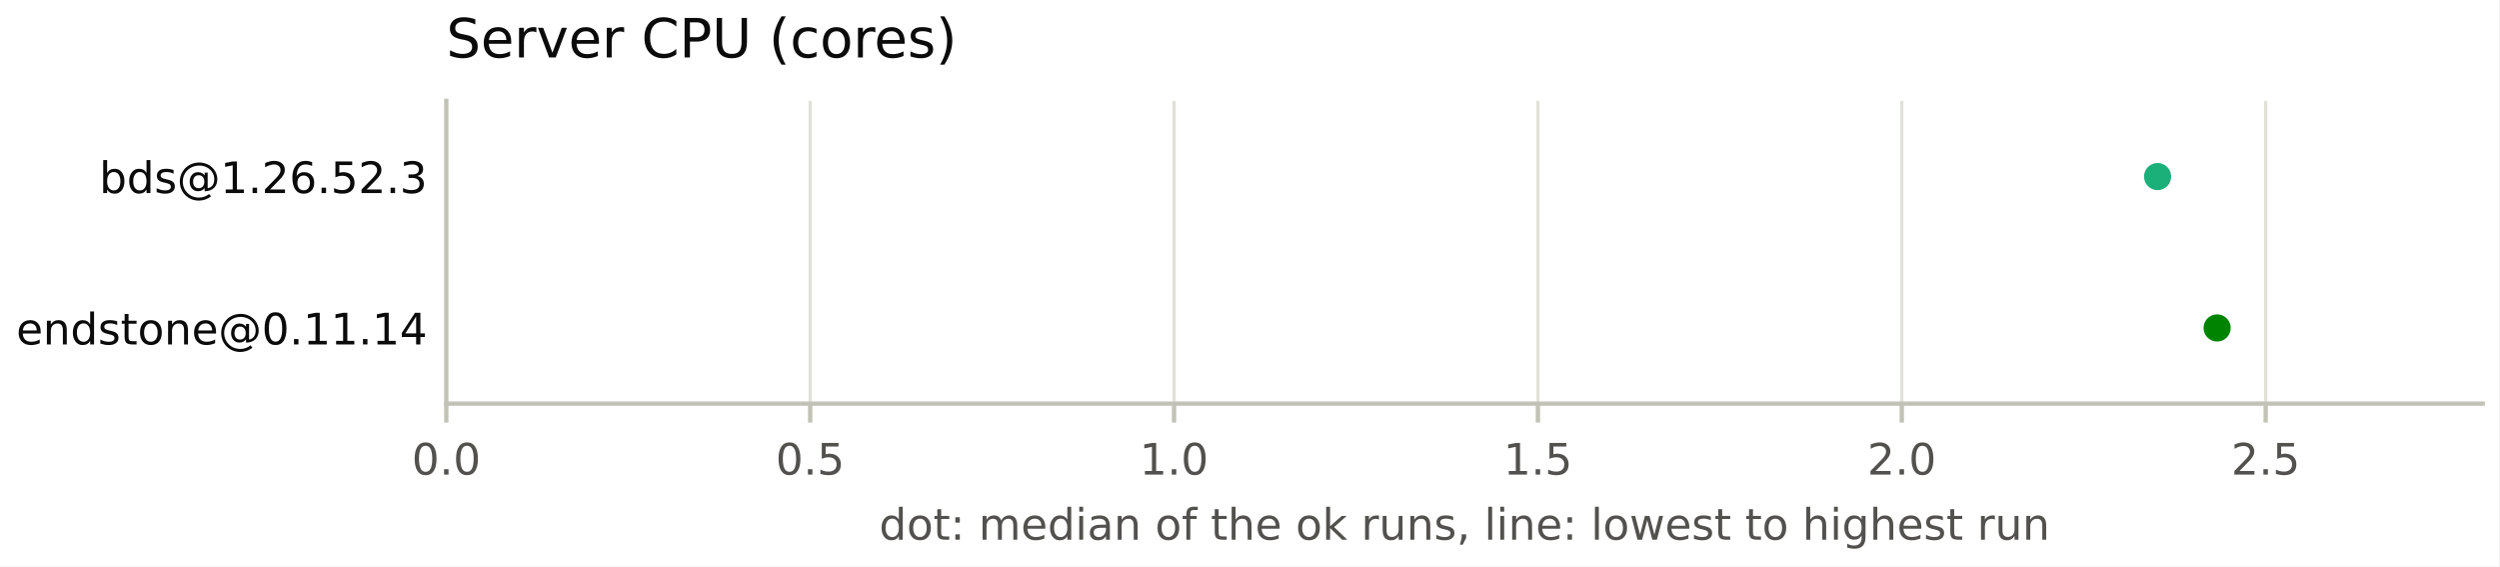
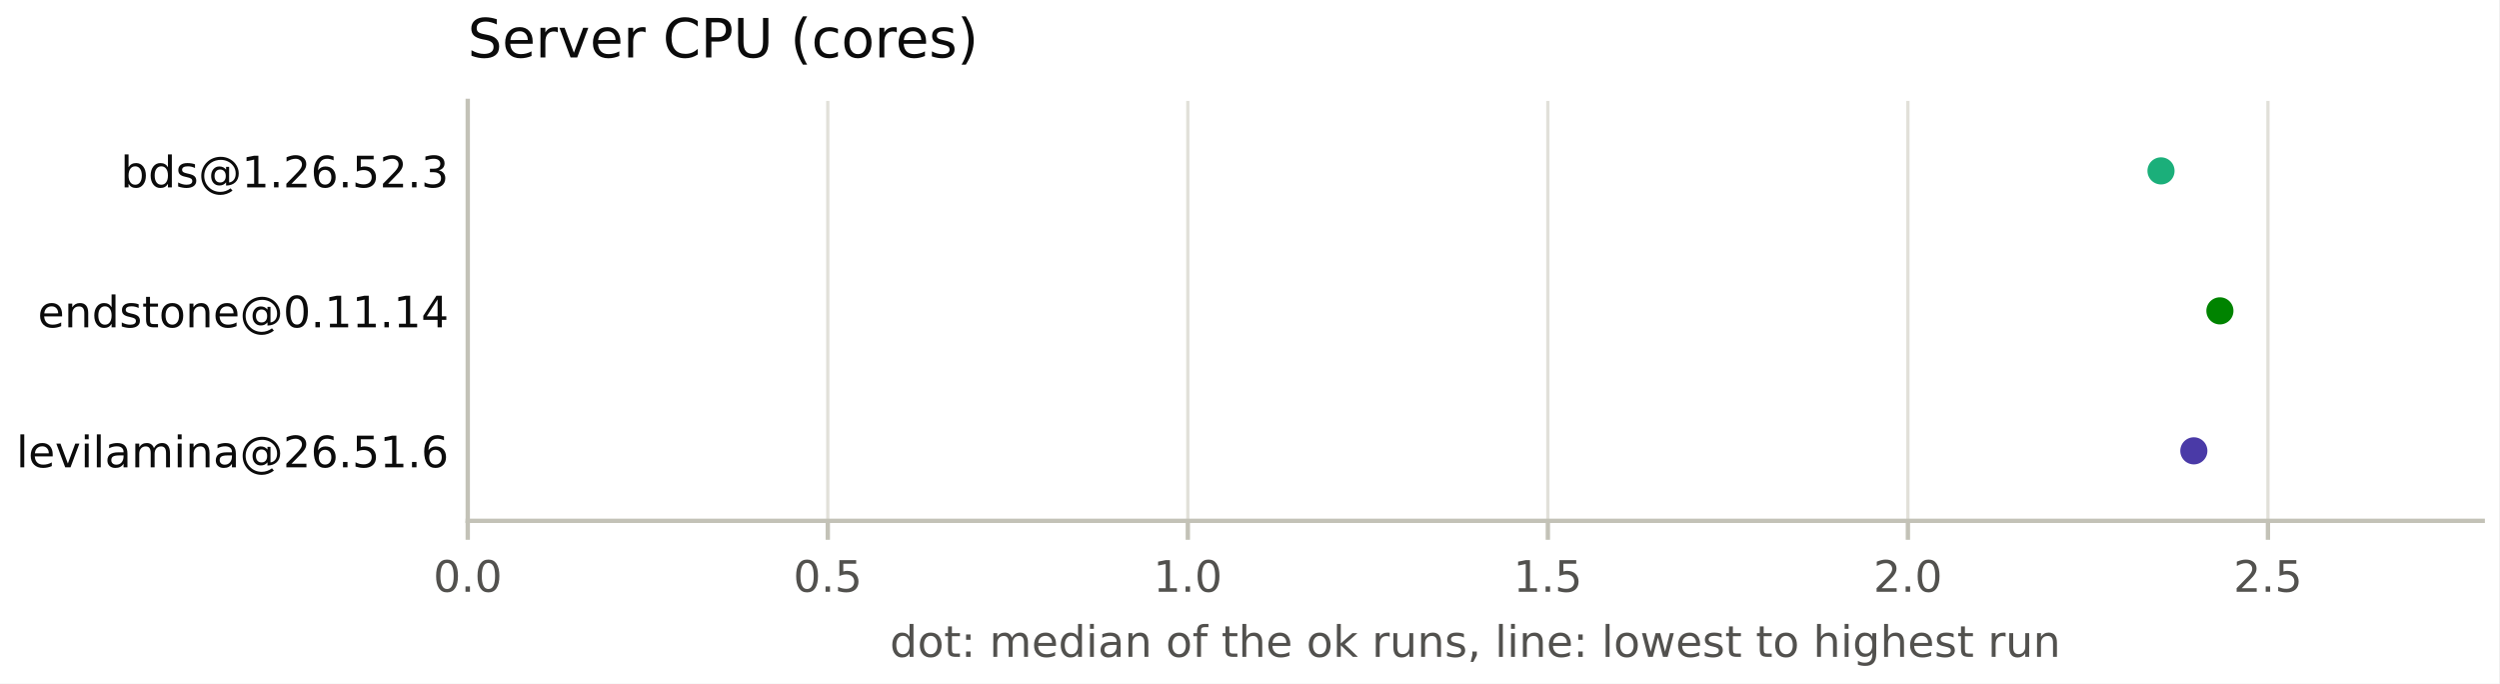
- <svg xmlns="http://www.w3.org/2000/svg" xmlns:xlink="http://www.w3.org/1999/xlink" width="460.8pt" height="104.4pt" viewBox="0 0 460.8 104.4" version="1.1">
+ <svg xmlns="http://www.w3.org/2000/svg" xmlns:xlink="http://www.w3.org/1999/xlink" width="460.8pt" height="126pt" viewBox="0 0 460.8 126" version="1.1">
  <defs>
    <style type="text/css">*{stroke-linejoin: round; stroke-linecap: butt}</style>
  </defs>
  <g id="figure_1">
    <g id="patch_1">
-       <path d="M 0 104.4  L 460.8 104.4  L 460.8 0  L 0 0  z " style="fill: #ffffff" />
+       <path d="M 0 126  L 460.8 126  L 460.8 0  L 0 0  z " style="fill: #ffffff" />
    </g>
    <g id="axes_1">
      <g id="patch_2">
-         <path d="M 82.298 74.399  L 457.8 74.399  L 457.8 18.598  L 82.298 18.598  z " style="fill: #ffffff" />
+         <path d="M 86.25 95.999  L 457.8 95.999  L 457.8 18.598  L 86.25 18.598  z " style="fill: #ffffff" />
      </g>
      <g id="matplotlib.axis_1">
        <g id="xtick_1">
          <g id="line2d_1">
-             <path d="M 82.298 74.399  L 82.298 18.598  " clip-path="url(#pb5b4574ecc)" style="fill: none; stroke: #e1e0d9; stroke-width: 0.6; stroke-linecap: square" />
+             <path d="M 86.25 95.999  L 86.25 18.598  " clip-path="url(#pf0646c6caa)" style="fill: none; stroke: #e1e0d9; stroke-width: 0.6; stroke-linecap: square" />
          </g>
          <g id="line2d_2">
            <defs>
-               <path id="m55f35d0e46" d="M 0 0  L 0 3.5  " style="stroke: #c3c2b7; stroke-width: 0.8" />
+               <path id="mbf30def344" d="M 0 0  L 0 3.5  " style="stroke: #c3c2b7; stroke-width: 0.8" />
            </defs>
            <g>
-               <use xlink:href="#m55f35d0e46" x="82.298" y="74.399" style="fill: #c3c2b7; stroke: #c3c2b7; stroke-width: 0.8" />
+               <use xlink:href="#mbf30def344" x="86.25" y="95.999" style="fill: #c3c2b7; stroke: #c3c2b7; stroke-width: 0.8" />
            </g>
          </g>
          <g id="text_1">
-             <g style="fill: #52514e" transform="translate(75.93649 87.47726) scale(0.08 -0.08)">
+             <g style="fill: #52514e" transform="translate(79.88899 109.0773) scale(0.08 -0.08)">
              <defs>
                <path id="DejaVuSans-13" d="M 2034 4250  Q 1547 4250 1301 3770  Q 1056 3291 1056 2328  Q 1056 1369 1301 889  Q 1547 409 2034 409  Q 2525 409 2770 889  Q 3016 1369 3016 2328  Q 3016 3291 2770 3770  Q 2525 4250 2034 4250  z M 2034 4750  Q 2819 4750 3233 4129  Q 3647 3509 3647 2328  Q 3647 1150 3233 529  Q 2819 -91 2034 -91  Q 1250 -91 836 529  Q 422 1150 422 2328  Q 422 3509 836 4129  Q 1250 4750 2034 4750  z " transform="scale(0.015625)" />
                <path id="DejaVuSans-11" d="M 684 794  L 1344 794  L 1344 0  L 684 0  L 684 794  z " transform="scale(0.015625)" />
              </defs>
              <use xlink:href="#DejaVuSans-13" />
              <use xlink:href="#DejaVuSans-11" transform="translate(63.625 0)" />
              <use xlink:href="#DejaVuSans-13" transform="translate(95.40625 0)" />
            </g>
          </g>
        </g>
        <g id="xtick_2">
          <g id="line2d_3">
-             <path d="M 149.393 74.399  L 149.393 18.598  " clip-path="url(#pb5b4574ecc)" style="fill: none; stroke: #e1e0d9; stroke-width: 0.6; stroke-linecap: square" />
+             <path d="M 152.639 95.999  L 152.639 18.598  " clip-path="url(#pf0646c6caa)" style="fill: none; stroke: #e1e0d9; stroke-width: 0.6; stroke-linecap: square" />
          </g>
          <g id="line2d_4">
            <g>
-               <use xlink:href="#m55f35d0e46" x="149.393" y="74.399" style="fill: #c3c2b7; stroke: #c3c2b7; stroke-width: 0.8" />
+               <use xlink:href="#mbf30def344" x="152.639" y="95.999" style="fill: #c3c2b7; stroke: #c3c2b7; stroke-width: 0.8" />
            </g>
          </g>
          <g id="text_2">
-             <g style="fill: #52514e" transform="translate(143.0313 87.47726) scale(0.08 -0.08)">
+             <g style="fill: #52514e" transform="translate(146.2775 109.0773) scale(0.08 -0.08)">
              <defs>
                <path id="DejaVuSans-18" d="M 691 4666  L 3169 4666  L 3169 4134  L 1269 4134  L 1269 2991  Q 1406 3038 1543 3061  Q 1681 3084 1819 3084  Q 2600 3084 3056 2656  Q 3513 2228 3513 1497  Q 3513 744 3044 326  Q 2575 -91 1722 -91  Q 1428 -91 1123 -41  Q 819 9 494 109  L 494 744  Q 775 591 1075 516  Q 1375 441 1709 441  Q 2250 441 2565 725  Q 2881 1009 2881 1497  Q 2881 1984 2565 2268  Q 2250 2553 1709 2553  Q 1456 2553 1204 2497  Q 953 2441 691 2322  L 691 4666  z " transform="scale(0.015625)" />
              </defs>
              <use xlink:href="#DejaVuSans-13" />
              <use xlink:href="#DejaVuSans-11" transform="translate(63.625 0)" />
              <use xlink:href="#DejaVuSans-18" transform="translate(95.40625 0)" />
            </g>
          </g>
        </g>
        <g id="xtick_3">
          <g id="line2d_5">
-             <path d="M 216.487 74.399  L 216.487 18.598  " clip-path="url(#pb5b4574ecc)" style="fill: none; stroke: #e1e0d9; stroke-width: 0.6; stroke-linecap: square" />
+             <path d="M 219.027 95.999  L 219.027 18.598  " clip-path="url(#pf0646c6caa)" style="fill: none; stroke: #e1e0d9; stroke-width: 0.6; stroke-linecap: square" />
          </g>
          <g id="line2d_6">
            <g>
-               <use xlink:href="#m55f35d0e46" x="216.487" y="74.399" style="fill: #c3c2b7; stroke: #c3c2b7; stroke-width: 0.8" />
+               <use xlink:href="#mbf30def344" x="219.027" y="95.999" style="fill: #c3c2b7; stroke: #c3c2b7; stroke-width: 0.8" />
            </g>
          </g>
          <g id="text_3">
-             <g style="fill: #52514e" transform="translate(210.1261 87.47726) scale(0.08 -0.08)">
+             <g style="fill: #52514e" transform="translate(212.6661 109.0773) scale(0.08 -0.08)">
              <defs>
                <path id="DejaVuSans-14" d="M 794 531  L 1825 531  L 1825 4091  L 703 3866  L 703 4441  L 1819 4666  L 2450 4666  L 2450 531  L 3481 531  L 3481 0  L 794 0  L 794 531  z " transform="scale(0.015625)" />
              </defs>
              <use xlink:href="#DejaVuSans-14" />
              <use xlink:href="#DejaVuSans-11" transform="translate(63.625 0)" />
              <use xlink:href="#DejaVuSans-13" transform="translate(95.40625 0)" />
            </g>
          </g>
        </g>
        <g id="xtick_4">
          <g id="line2d_7">
-             <path d="M 283.582 74.399  L 283.582 18.598  " clip-path="url(#pb5b4574ecc)" style="fill: none; stroke: #e1e0d9; stroke-width: 0.6; stroke-linecap: square" />
+             <path d="M 285.416 95.999  L 285.416 18.598  " clip-path="url(#pf0646c6caa)" style="fill: none; stroke: #e1e0d9; stroke-width: 0.6; stroke-linecap: square" />
          </g>
          <g id="line2d_8">
            <g>
-               <use xlink:href="#m55f35d0e46" x="283.582" y="74.399" style="fill: #c3c2b7; stroke: #c3c2b7; stroke-width: 0.8" />
+               <use xlink:href="#mbf30def344" x="285.416" y="95.999" style="fill: #c3c2b7; stroke: #c3c2b7; stroke-width: 0.8" />
            </g>
          </g>
          <g id="text_4">
-             <g style="fill: #52514e" transform="translate(277.2209 87.47726) scale(0.08 -0.08)">
+             <g style="fill: #52514e" transform="translate(279.0547 109.0773) scale(0.08 -0.08)">
              <use xlink:href="#DejaVuSans-14" />
              <use xlink:href="#DejaVuSans-11" transform="translate(63.625 0)" />
              <use xlink:href="#DejaVuSans-18" transform="translate(95.40625 0)" />
            </g>
          </g>
        </g>
        <g id="xtick_5">
          <g id="line2d_9">
-             <path d="M 350.677 74.399  L 350.677 18.598  " clip-path="url(#pb5b4574ecc)" style="fill: none; stroke: #e1e0d9; stroke-width: 0.6; stroke-linecap: square" />
+             <path d="M 351.804 95.999  L 351.804 18.598  " clip-path="url(#pf0646c6caa)" style="fill: none; stroke: #e1e0d9; stroke-width: 0.6; stroke-linecap: square" />
          </g>
          <g id="line2d_10">
            <g>
-               <use xlink:href="#m55f35d0e46" x="350.677" y="74.399" style="fill: #c3c2b7; stroke: #c3c2b7; stroke-width: 0.8" />
+               <use xlink:href="#mbf30def344" x="351.804" y="95.999" style="fill: #c3c2b7; stroke: #c3c2b7; stroke-width: 0.8" />
            </g>
          </g>
          <g id="text_5">
-             <g style="fill: #52514e" transform="translate(344.3156 87.47726) scale(0.08 -0.08)">
+             <g style="fill: #52514e" transform="translate(345.4432 109.0773) scale(0.08 -0.08)">
              <defs>
                <path id="DejaVuSans-15" d="M 1228 531  L 3431 531  L 3431 0  L 469 0  L 469 531  Q 828 903 1448 1529  Q 2069 2156 2228 2338  Q 2531 2678 2651 2914  Q 2772 3150 2772 3378  Q 2772 3750 2511 3984  Q 2250 4219 1831 4219  Q 1534 4219 1204 4116  Q 875 4013 500 3803  L 500 4441  Q 881 4594 1212 4672  Q 1544 4750 1819 4750  Q 2544 4750 2975 4387  Q 3406 4025 3406 3419  Q 3406 3131 3298 2873  Q 3191 2616 2906 2266  Q 2828 2175 2409 1742  Q 1991 1309 1228 531  z " transform="scale(0.015625)" />
              </defs>
              <use xlink:href="#DejaVuSans-15" />
              <use xlink:href="#DejaVuSans-11" transform="translate(63.625 0)" />
              <use xlink:href="#DejaVuSans-13" transform="translate(95.40625 0)" />
            </g>
          </g>
        </g>
        <g id="xtick_6">
          <g id="line2d_11">
-             <path d="M 417.772 74.399  L 417.772 18.598  " clip-path="url(#pb5b4574ecc)" style="fill: none; stroke: #e1e0d9; stroke-width: 0.6; stroke-linecap: square" />
+             <path d="M 418.193 95.999  L 418.193 18.598  " clip-path="url(#pf0646c6caa)" style="fill: none; stroke: #e1e0d9; stroke-width: 0.6; stroke-linecap: square" />
          </g>
          <g id="line2d_12">
            <g>
-               <use xlink:href="#m55f35d0e46" x="417.772" y="74.399" style="fill: #c3c2b7; stroke: #c3c2b7; stroke-width: 0.8" />
+               <use xlink:href="#mbf30def344" x="418.193" y="95.999" style="fill: #c3c2b7; stroke: #c3c2b7; stroke-width: 0.8" />
            </g>
          </g>
          <g id="text_6">
-             <g style="fill: #52514e" transform="translate(411.4104 87.47726) scale(0.08 -0.08)">
+             <g style="fill: #52514e" transform="translate(411.8318 109.0773) scale(0.08 -0.08)">
              <use xlink:href="#DejaVuSans-15" />
              <use xlink:href="#DejaVuSans-11" transform="translate(63.625 0)" />
              <use xlink:href="#DejaVuSans-18" transform="translate(95.40625 0)" />
            </g>
          </g>
        </g>
        <g id="text_7">
-           <g style="fill: #52514e" transform="translate(162.1131 99.47789) scale(0.08 -0.08)">
+           <g style="fill: #52514e" transform="translate(164.0894 121.0779) scale(0.08 -0.08)">
            <defs>
              <path id="DejaVuSans-47" d="M 2906 2969  L 2906 4863  L 3481 4863  L 3481 0  L 2906 0  L 2906 525  Q 2725 213 2448 61  Q 2172 -91 1784 -91  Q 1150 -91 751 415  Q 353 922 353 1747  Q 353 2572 751 3078  Q 1150 3584 1784 3584  Q 2172 3584 2448 3432  Q 2725 3281 2906 2969  z M 947 1747  Q 947 1113 1208 752  Q 1469 391 1925 391  Q 2381 391 2643 752  Q 2906 1113 2906 1747  Q 2906 2381 2643 2742  Q 2381 3103 1925 3103  Q 1469 3103 1208 2742  Q 947 2381 947 1747  z " transform="scale(0.015625)" />
              <path id="DejaVuSans-52" d="M 1959 3097  Q 1497 3097 1228 2736  Q 959 2375 959 1747  Q 959 1119 1226 758  Q 1494 397 1959 397  Q 2419 397 2687 759  Q 2956 1122 2956 1747  Q 2956 2369 2687 2733  Q 2419 3097 1959 3097  z M 1959 3584  Q 2709 3584 3137 3096  Q 3566 2609 3566 1747  Q 3566 888 3137 398  Q 2709 -91 1959 -91  Q 1206 -91 779 398  Q 353 888 353 1747  Q 353 2609 779 3096  Q 1206 3584 1959 3584  z " transform="scale(0.015625)" />
              <path id="DejaVuSans-57" d="M 1172 4494  L 1172 3500  L 2356 3500  L 2356 3053  L 1172 3053  L 1172 1153  Q 1172 725 1289 603  Q 1406 481 1766 481  L 2356 481  L 2356 0  L 1766 0  Q 1100 0 847 248  Q 594 497 594 1153  L 594 3053  L 172 3053  L 172 3500  L 594 3500  L 594 4494  L 1172 4494  z " transform="scale(0.015625)" />
              <path id="DejaVuSans-1d" d="M 750 794  L 1409 794  L 1409 0  L 750 0  L 750 794  z M 750 3309  L 1409 3309  L 1409 2516  L 750 2516  L 750 3309  z " transform="scale(0.015625)" />
              <path id="DejaVuSans-3" transform="scale(0.015625)" />
              <path id="DejaVuSans-50" d="M 3328 2828  Q 3544 3216 3844 3400  Q 4144 3584 4550 3584  Q 5097 3584 5394 3201  Q 5691 2819 5691 2113  L 5691 0  L 5113 0  L 5113 2094  Q 5113 2597 4934 2840  Q 4756 3084 4391 3084  Q 3944 3084 3684 2787  Q 3425 2491 3425 1978  L 3425 0  L 2847 0  L 2847 2094  Q 2847 2600 2669 2842  Q 2491 3084 2119 3084  Q 1678 3084 1418 2786  Q 1159 2488 1159 1978  L 1159 0  L 581 0  L 581 3500  L 1159 3500  L 1159 2956  Q 1356 3278 1631 3431  Q 1906 3584 2284 3584  Q 2666 3584 2933 3390  Q 3200 3197 3328 2828  z " transform="scale(0.015625)" />
              <path id="DejaVuSans-48" d="M 3597 1894  L 3597 1613  L 953 1613  Q 991 1019 1311 708  Q 1631 397 2203 397  Q 2534 397 2845 478  Q 3156 559 3463 722  L 3463 178  Q 3153 47 2828 -22  Q 2503 -91 2169 -91  Q 1331 -91 842 396  Q 353 884 353 1716  Q 353 2575 817 3079  Q 1281 3584 2069 3584  Q 2775 3584 3186 3129  Q 3597 2675 3597 1894  z M 3022 2063  Q 3016 2534 2758 2815  Q 2500 3097 2075 3097  Q 1594 3097 1305 2825  Q 1016 2553 972 2059  L 3022 2063  z " transform="scale(0.015625)" />
              <path id="DejaVuSans-4c" d="M 603 3500  L 1178 3500  L 1178 0  L 603 0  L 603 3500  z M 603 4863  L 1178 4863  L 1178 4134  L 603 4134  L 603 4863  z " transform="scale(0.015625)" />
              <path id="DejaVuSans-44" d="M 2194 1759  Q 1497 1759 1228 1600  Q 959 1441 959 1056  Q 959 750 1161 570  Q 1363 391 1709 391  Q 2188 391 2477 730  Q 2766 1069 2766 1631  L 2766 1759  L 2194 1759  z M 3341 1997  L 3341 0  L 2766 0  L 2766 531  Q 2569 213 2275 61  Q 1981 -91 1556 -91  Q 1019 -91 701 211  Q 384 513 384 1019  Q 384 1609 779 1909  Q 1175 2209 1959 2209  L 2766 2209  L 2766 2266  Q 2766 2663 2505 2880  Q 2244 3097 1772 3097  Q 1472 3097 1187 3025  Q 903 2953 641 2809  L 641 3341  Q 956 3463 1253 3523  Q 1550 3584 1831 3584  Q 2591 3584 2966 3190  Q 3341 2797 3341 1997  z " transform="scale(0.015625)" />
              <path id="DejaVuSans-51" d="M 3513 2113  L 3513 0  L 2938 0  L 2938 2094  Q 2938 2591 2744 2837  Q 2550 3084 2163 3084  Q 1697 3084 1428 2787  Q 1159 2491 1159 1978  L 1159 0  L 581 0  L 581 3500  L 1159 3500  L 1159 2956  Q 1366 3272 1645 3428  Q 1925 3584 2291 3584  Q 2894 3584 3203 3211  Q 3513 2838 3513 2113  z " transform="scale(0.015625)" />
              <path id="DejaVuSans-49" d="M 2375 4863  L 2375 4384  L 1825 4384  Q 1516 4384 1395 4259  Q 1275 4134 1275 3809  L 1275 3500  L 2222 3500  L 2222 3053  L 1275 3053  L 1275 0  L 697 0  L 697 3053  L 147 3053  L 147 3500  L 697 3500  L 697 3744  Q 697 4328 969 4595  Q 1241 4863 1831 4863  L 2375 4863  z " transform="scale(0.015625)" />
              <path id="DejaVuSans-4b" d="M 3513 2113  L 3513 0  L 2938 0  L 2938 2094  Q 2938 2591 2744 2837  Q 2550 3084 2163 3084  Q 1697 3084 1428 2787  Q 1159 2491 1159 1978  L 1159 0  L 581 0  L 581 4863  L 1159 4863  L 1159 2956  Q 1366 3272 1645 3428  Q 1925 3584 2291 3584  Q 2894 3584 3203 3211  Q 3513 2838 3513 2113  z " transform="scale(0.015625)" />
              <path id="DejaVuSans-4e" d="M 581 4863  L 1159 4863  L 1159 1991  L 2875 3500  L 3609 3500  L 1753 1863  L 3688 0  L 2938 0  L 1159 1709  L 1159 0  L 581 0  L 581 4863  z " transform="scale(0.015625)" />
              <path id="DejaVuSans-55" d="M 2631 2963  Q 2534 3019 2420 3045  Q 2306 3072 2169 3072  Q 1681 3072 1420 2755  Q 1159 2438 1159 1844  L 1159 0  L 581 0  L 581 3500  L 1159 3500  L 1159 2956  Q 1341 3275 1631 3429  Q 1922 3584 2338 3584  Q 2397 3584 2469 3576  Q 2541 3569 2628 3553  L 2631 2963  z " transform="scale(0.015625)" />
              <path id="DejaVuSans-58" d="M 544 1381  L 544 3500  L 1119 3500  L 1119 1403  Q 1119 906 1312 657  Q 1506 409 1894 409  Q 2359 409 2629 706  Q 2900 1003 2900 1516  L 2900 3500  L 3475 3500  L 3475 0  L 2900 0  L 2900 538  Q 2691 219 2414 64  Q 2138 -91 1772 -91  Q 1169 -91 856 284  Q 544 659 544 1381  z M 1991 3584  L 1991 3584  z " transform="scale(0.015625)" />
              <path id="DejaVuSans-56" d="M 2834 3397  L 2834 2853  Q 2591 2978 2328 3040  Q 2066 3103 1784 3103  Q 1356 3103 1142 2972  Q 928 2841 928 2578  Q 928 2378 1081 2264  Q 1234 2150 1697 2047  L 1894 2003  Q 2506 1872 2764 1633  Q 3022 1394 3022 966  Q 3022 478 2636 193  Q 2250 -91 1575 -91  Q 1294 -91 989 -36  Q 684 19 347 128  L 347 722  Q 666 556 975 473  Q 1284 391 1588 391  Q 1994 391 2212 530  Q 2431 669 2431 922  Q 2431 1156 2273 1281  Q 2116 1406 1581 1522  L 1381 1569  Q 847 1681 609 1914  Q 372 2147 372 2553  Q 372 3047 722 3315  Q 1072 3584 1716 3584  Q 2034 3584 2315 3537  Q 2597 3491 2834 3397  z " transform="scale(0.015625)" />
              <path id="DejaVuSans-f" d="M 750 794  L 1409 794  L 1409 256  L 897 -744  L 494 -744  L 750 256  L 750 794  z " transform="scale(0.015625)" />
              <path id="DejaVuSans-4f" d="M 603 4863  L 1178 4863  L 1178 0  L 603 0  L 603 4863  z " transform="scale(0.015625)" />
              <path id="DejaVuSans-5a" d="M 269 3500  L 844 3500  L 1563 769  L 2278 3500  L 2956 3500  L 3675 769  L 4391 3500  L 4966 3500  L 4050 0  L 3372 0  L 2619 2869  L 1863 0  L 1184 0  L 269 3500  z " transform="scale(0.015625)" />
              <path id="DejaVuSans-4a" d="M 2906 1791  Q 2906 2416 2648 2759  Q 2391 3103 1925 3103  Q 1463 3103 1205 2759  Q 947 2416 947 1791  Q 947 1169 1205 825  Q 1463 481 1925 481  Q 2391 481 2648 825  Q 2906 1169 2906 1791  z M 3481 434  Q 3481 -459 3084 -895  Q 2688 -1331 1869 -1331  Q 1566 -1331 1297 -1286  Q 1028 -1241 775 -1147  L 775 -588  Q 1028 -725 1275 -790  Q 1522 -856 1778 -856  Q 2344 -856 2625 -561  Q 2906 -266 2906 331  L 2906 616  Q 2728 306 2450 153  Q 2172 0 1784 0  Q 1141 0 747 490  Q 353 981 353 1791  Q 353 2603 747 3093  Q 1141 3584 1784 3584  Q 2172 3584 2450 3431  Q 2728 3278 2906 2969  L 2906 3500  L 3481 3500  L 3481 434  z " transform="scale(0.015625)" />
            </defs>
            <use xlink:href="#DejaVuSans-47" />
            <use xlink:href="#DejaVuSans-52" transform="translate(63.48438 0)" />
            <use xlink:href="#DejaVuSans-57" transform="translate(124.6719 0)" />
            <use xlink:href="#DejaVuSans-1d" transform="translate(163.875 0)" />
            <use xlink:href="#DejaVuSans-3" transform="translate(197.5625 0)" />
            <use xlink:href="#DejaVuSans-50" transform="translate(229.3438 0)" />
            <use xlink:href="#DejaVuSans-48" transform="translate(326.75 0)" />
            <use xlink:href="#DejaVuSans-47" transform="translate(388.2812 0)" />
            <use xlink:href="#DejaVuSans-4c" transform="translate(451.7656 0)" />
            <use xlink:href="#DejaVuSans-44" transform="translate(479.5469 0)" />
            <use xlink:href="#DejaVuSans-51" transform="translate(540.8281 0)" />
            <use xlink:href="#DejaVuSans-3" transform="translate(604.2031 0)" />
            <use xlink:href="#DejaVuSans-52" transform="translate(635.9844 0)" />
            <use xlink:href="#DejaVuSans-49" transform="translate(697.1719 0)" />
            <use xlink:href="#DejaVuSans-3" transform="translate(732.375 0)" />
            <use xlink:href="#DejaVuSans-57" transform="translate(764.1562 0)" />
            <use xlink:href="#DejaVuSans-4b" transform="translate(803.3594 0)" />
            <use xlink:href="#DejaVuSans-48" transform="translate(866.7344 0)" />
            <use xlink:href="#DejaVuSans-3" transform="translate(928.2656 0)" />
            <use xlink:href="#DejaVuSans-52" transform="translate(960.0469 0)" />
            <use xlink:href="#DejaVuSans-4e" transform="translate(1021.234 0)" />
            <use xlink:href="#DejaVuSans-3" transform="translate(1079.141 0)" />
            <use xlink:href="#DejaVuSans-55" transform="translate(1110.922 0)" />
            <use xlink:href="#DejaVuSans-58" transform="translate(1152.031 0)" />
            <use xlink:href="#DejaVuSans-51" transform="translate(1215.406 0)" />
            <use xlink:href="#DejaVuSans-56" transform="translate(1278.781 0)" />
            <use xlink:href="#DejaVuSans-f" transform="translate(1330.875 0)" />
            <use xlink:href="#DejaVuSans-3" transform="translate(1362.656 0)" />
            <use xlink:href="#DejaVuSans-4f" transform="translate(1394.438 0)" />
            <use xlink:href="#DejaVuSans-4c" transform="translate(1422.219 0)" />
            <use xlink:href="#DejaVuSans-51" transform="translate(1450 0)" />
            <use xlink:href="#DejaVuSans-48" transform="translate(1513.375 0)" />
            <use xlink:href="#DejaVuSans-1d" transform="translate(1574.906 0)" />
            <use xlink:href="#DejaVuSans-3" transform="translate(1608.594 0)" />
            <use xlink:href="#DejaVuSans-4f" transform="translate(1640.375 0)" />
            <use xlink:href="#DejaVuSans-52" transform="translate(1668.156 0)" />
            <use xlink:href="#DejaVuSans-5a" transform="translate(1729.344 0)" />
            <use xlink:href="#DejaVuSans-48" transform="translate(1811.125 0)" />
            <use xlink:href="#DejaVuSans-56" transform="translate(1872.656 0)" />
            <use xlink:href="#DejaVuSans-57" transform="translate(1924.75 0)" />
            <use xlink:href="#DejaVuSans-3" transform="translate(1963.953 0)" />
            <use xlink:href="#DejaVuSans-57" transform="translate(1995.734 0)" />
            <use xlink:href="#DejaVuSans-52" transform="translate(2034.938 0)" />
            <use xlink:href="#DejaVuSans-3" transform="translate(2096.125 0)" />
            <use xlink:href="#DejaVuSans-4b" transform="translate(2127.906 0)" />
            <use xlink:href="#DejaVuSans-4c" transform="translate(2191.281 0)" />
            <use xlink:href="#DejaVuSans-4a" transform="translate(2219.062 0)" />
            <use xlink:href="#DejaVuSans-4b" transform="translate(2282.547 0)" />
            <use xlink:href="#DejaVuSans-48" transform="translate(2345.922 0)" />
            <use xlink:href="#DejaVuSans-56" transform="translate(2407.453 0)" />
            <use xlink:href="#DejaVuSans-57" transform="translate(2459.547 0)" />
            <use xlink:href="#DejaVuSans-3" transform="translate(2498.75 0)" />
            <use xlink:href="#DejaVuSans-55" transform="translate(2530.531 0)" />
            <use xlink:href="#DejaVuSans-58" transform="translate(2571.641 0)" />
            <use xlink:href="#DejaVuSans-51" transform="translate(2635.016 0)" />
          </g>
        </g>
      </g>
      <g id="matplotlib.axis_2">
        <g id="ytick_1">
          <g id="line2d_13" />
          <g id="text_8">
-             <g style="fill: #0b0b0b" transform="translate(18.30524 35.58758) scale(0.08 -0.08)">
+             <g style="fill: #0b0b0b" transform="translate(22.25774 34.53748) scale(0.08 -0.08)">
              <defs>
                <path id="DejaVuSans-45" d="M 3116 1747  Q 3116 2381 2855 2742  Q 2594 3103 2138 3103  Q 1681 3103 1420 2742  Q 1159 2381 1159 1747  Q 1159 1113 1420 752  Q 1681 391 2138 391  Q 2594 391 2855 752  Q 3116 1113 3116 1747  z M 1159 2969  Q 1341 3281 1617 3432  Q 1894 3584 2278 3584  Q 2916 3584 3314 3078  Q 3713 2572 3713 1747  Q 3713 922 3314 415  Q 2916 -91 2278 -91  Q 1894 -91 1617 61  Q 1341 213 1159 525  L 1159 0  L 581 0  L 581 4863  L 1159 4863  L 1159 2969  z " transform="scale(0.015625)" />
                <path id="DejaVuSans-23" d="M 2381 1678  Q 2381 1231 2603 976  Q 2825 722 3213 722  Q 3597 722 3817 978  Q 4038 1234 4038 1678  Q 4038 2116 3813 2373  Q 3588 2631 3206 2631  Q 2828 2631 2604 2375  Q 2381 2119 2381 1678  z M 4084 744  Q 3897 503 3655 389  Q 3413 275 3091 275  Q 2553 275 2217 664  Q 1881 1053 1881 1678  Q 1881 2303 2218 2693  Q 2556 3084 3091 3084  Q 3413 3084 3656 2967  Q 3900 2850 4084 2613  L 4084 3022  L 4531 3022  L 4531 722  Q 4988 791 5245 1139  Q 5503 1488 5503 2041  Q 5503 2375 5404 2669  Q 5306 2963 5106 3213  Q 4781 3622 4314 3839  Q 3847 4056 3297 4056  Q 2913 4056 2559 3954  Q 2206 3853 1906 3653  Q 1416 3334 1139 2817  Q 863 2300 863 1697  Q 863 1200 1042 765  Q 1222 331 1563 0  Q 1891 -325 2322 -495  Q 2753 -666 3244 -666  Q 3647 -666 4036 -530  Q 4425 -394 4750 -141  L 5031 -488  Q 4641 -791 4180 -952  Q 3719 -1113 3244 -1113  Q 2666 -1113 2153 -908  Q 1641 -703 1241 -313  Q 841 78 631 592  Q 422 1106 422 1697  Q 422 2266 634 2781  Q 847 3297 1241 3688  Q 1644 4084 2172 4295  Q 2700 4506 3291 4506  Q 3953 4506 4520 4234  Q 5088 3963 5472 3463  Q 5706 3156 5829 2797  Q 5953 2438 5953 2053  Q 5953 1231 5456 756  Q 4959 281 4084 263  L 4084 744  z " transform="scale(0.015625)" />
                <path id="DejaVuSans-19" d="M 2113 2584  Q 1688 2584 1439 2293  Q 1191 2003 1191 1497  Q 1191 994 1439 701  Q 1688 409 2113 409  Q 2538 409 2786 701  Q 3034 994 3034 1497  Q 3034 2003 2786 2293  Q 2538 2584 2113 2584  z M 3366 4563  L 3366 3988  Q 3128 4100 2886 4159  Q 2644 4219 2406 4219  Q 1781 4219 1451 3797  Q 1122 3375 1075 2522  Q 1259 2794 1537 2939  Q 1816 3084 2150 3084  Q 2853 3084 3261 2657  Q 3669 2231 3669 1497  Q 3669 778 3244 343  Q 2819 -91 2113 -91  Q 1303 -91 875 529  Q 447 1150 447 2328  Q 447 3434 972 4092  Q 1497 4750 2381 4750  Q 2619 4750 2861 4703  Q 3103 4656 3366 4563  z " transform="scale(0.015625)" />
                <path id="DejaVuSans-16" d="M 2597 2516  Q 3050 2419 3304 2112  Q 3559 1806 3559 1356  Q 3559 666 3084 287  Q 2609 -91 1734 -91  Q 1441 -91 1130 -33  Q 819 25 488 141  L 488 750  Q 750 597 1062 519  Q 1375 441 1716 441  Q 2309 441 2620 675  Q 2931 909 2931 1356  Q 2931 1769 2642 2001  Q 2353 2234 1838 2234  L 1294 2234  L 1294 2753  L 1863 2753  Q 2328 2753 2575 2939  Q 2822 3125 2822 3475  Q 2822 3834 2567 4026  Q 2313 4219 1838 4219  Q 1578 4219 1281 4162  Q 984 4106 628 3988  L 628 4550  Q 988 4650 1302 4700  Q 1616 4750 1894 4750  Q 2613 4750 3031 4423  Q 3450 4097 3450 3541  Q 3450 3153 3228 2886  Q 3006 2619 2597 2516  z " transform="scale(0.015625)" />
              </defs>
              <use xlink:href="#DejaVuSans-45" />
              <use xlink:href="#DejaVuSans-47" transform="translate(63.48438 0)" />
              <use xlink:href="#DejaVuSans-56" transform="translate(126.9688 0)" />
              <use xlink:href="#DejaVuSans-23" transform="translate(179.0625 0)" />
              <use xlink:href="#DejaVuSans-14" transform="translate(279.0625 0)" />
              <use xlink:href="#DejaVuSans-11" transform="translate(342.6875 0)" />
              <use xlink:href="#DejaVuSans-15" transform="translate(374.4688 0)" />
              <use xlink:href="#DejaVuSans-19" transform="translate(438.0938 0)" />
              <use xlink:href="#DejaVuSans-11" transform="translate(501.7188 0)" />
              <use xlink:href="#DejaVuSans-18" transform="translate(533.5 0)" />
              <use xlink:href="#DejaVuSans-15" transform="translate(597.125 0)" />
              <use xlink:href="#DejaVuSans-11" transform="translate(660.75 0)" />
              <use xlink:href="#DejaVuSans-16" transform="translate(692.5312 0)" />
            </g>
          </g>
        </g>
        <g id="ytick_2">
          <g id="line2d_14" />
          <g id="text_9">
-             <g style="fill: #0b0b0b" transform="translate(3.00024 63.4882) scale(0.08 -0.08)">
+             <g style="fill: #0b0b0b" transform="translate(6.95274 60.33789) scale(0.08 -0.08)">
              <defs>
                <path id="DejaVuSans-17" d="M 2419 4116  L 825 1625  L 2419 1625  L 2419 4116  z M 2253 4666  L 3047 4666  L 3047 1625  L 3713 1625  L 3713 1100  L 3047 1100  L 3047 0  L 2419 0  L 2419 1100  L 313 1100  L 313 1709  L 2253 4666  z " transform="scale(0.015625)" />
              </defs>
              <use xlink:href="#DejaVuSans-48" />
              <use xlink:href="#DejaVuSans-51" transform="translate(61.53125 0)" />
              <use xlink:href="#DejaVuSans-47" transform="translate(124.9062 0)" />
              <use xlink:href="#DejaVuSans-56" transform="translate(188.3906 0)" />
              <use xlink:href="#DejaVuSans-57" transform="translate(240.4844 0)" />
              <use xlink:href="#DejaVuSans-52" transform="translate(279.6875 0)" />
              <use xlink:href="#DejaVuSans-51" transform="translate(340.875 0)" />
              <use xlink:href="#DejaVuSans-48" transform="translate(404.25 0)" />
              <use xlink:href="#DejaVuSans-23" transform="translate(465.7812 0)" />
              <use xlink:href="#DejaVuSans-13" transform="translate(565.7812 0)" />
              <use xlink:href="#DejaVuSans-11" transform="translate(629.4062 0)" />
              <use xlink:href="#DejaVuSans-14" transform="translate(661.1875 0)" />
              <use xlink:href="#DejaVuSans-14" transform="translate(724.8125 0)" />
              <use xlink:href="#DejaVuSans-11" transform="translate(788.4375 0)" />
              <use xlink:href="#DejaVuSans-14" transform="translate(820.2188 0)" />
              <use xlink:href="#DejaVuSans-17" transform="translate(883.8438 0)" />
            </g>
          </g>
        </g>
+         <g id="ytick_3">
+           <g id="line2d_15" />
+           <g id="text_10">
+             <g style="fill: #0b0b0b" transform="translate(3.00024 86.1383) scale(0.08 -0.08)">
+               <defs>
+                 <path id="DejaVuSans-59" d="M 191 3500  L 800 3500  L 1894 563  L 2988 3500  L 3597 3500  L 2284 0  L 1503 0  L 191 3500  z " transform="scale(0.015625)" />
+               </defs>
+               <use xlink:href="#DejaVuSans-4f" />
+               <use xlink:href="#DejaVuSans-48" transform="translate(27.78125 0)" />
+               <use xlink:href="#DejaVuSans-59" transform="translate(89.3125 0)" />
+               <use xlink:href="#DejaVuSans-4c" transform="translate(148.5 0)" />
+               <use xlink:href="#DejaVuSans-4f" transform="translate(176.2812 0)" />
+               <use xlink:href="#DejaVuSans-44" transform="translate(204.0625 0)" />
+               <use xlink:href="#DejaVuSans-50" transform="translate(265.3438 0)" />
+               <use xlink:href="#DejaVuSans-4c" transform="translate(362.75 0)" />
+               <use xlink:href="#DejaVuSans-51" transform="translate(390.5312 0)" />
+               <use xlink:href="#DejaVuSans-44" transform="translate(453.9062 0)" />
+               <use xlink:href="#DejaVuSans-23" transform="translate(515.1875 0)" />
+               <use xlink:href="#DejaVuSans-15" transform="translate(615.1875 0)" />
+               <use xlink:href="#DejaVuSans-19" transform="translate(678.8125 0)" />
+               <use xlink:href="#DejaVuSans-11" transform="translate(742.4375 0)" />
+               <use xlink:href="#DejaVuSans-18" transform="translate(774.2188 0)" />
+               <use xlink:href="#DejaVuSans-14" transform="translate(837.8438 0)" />
+               <use xlink:href="#DejaVuSans-11" transform="translate(901.4688 0)" />
+               <use xlink:href="#DejaVuSans-19" transform="translate(933.25 0)" />
+             </g>
+           </g>
+         </g>
      </g>
      <g id="LineCollection_1">
-         <path d="M 397.845 32.548  L 397.845 32.548  " clip-path="url(#pb5b4574ecc)" style="fill: none; stroke: #1baf7a; stroke-width: 1.5" />
-       </g>
-       <g id="line2d_15">
-         <defs>
-           <path id="m8f5f0a4528" d="M 0 3  C 0.796 3 1.559 2.684 2.121 2.121  C 2.684 1.559 3 0.796 3 0  C 3 -0.796 2.684 -1.559 2.121 -2.121  C 1.559 -2.684 0.796 -3 0 -3  C -0.796 -3 -1.559 -2.684 -2.121 -2.121  C -2.684 -1.559 -3 -0.796 -3 0  C -3 0.796 -2.684 1.559 -2.121 2.121  C -1.559 2.684 -0.796 3 0 3  z " style="stroke: #ffffff" />
-         </defs>
-         <g clip-path="url(#pb5b4574ecc)">
-           <use xlink:href="#m8f5f0a4528" x="397.845" y="32.548" style="fill: #1baf7a; stroke: #ffffff" />
-         </g>
-       </g>
-       <g id="LineCollection_2">
-         <path d="M 408.821 60.449  L 408.821 60.449  " clip-path="url(#pb5b4574ecc)" style="fill: none; stroke: #008300; stroke-width: 1.5" />
+         <path d="M 398.476 31.498  L 398.476 31.498  " clip-path="url(#pf0646c6caa)" style="fill: none; stroke: #1baf7a; stroke-width: 1.5" />
      </g>
      <g id="line2d_16">
        <defs>
-           <path id="m6bb7ca8648" d="M 0 3  C 0.796 3 1.559 2.684 2.121 2.121  C 2.684 1.559 3 0.796 3 0  C 3 -0.796 2.684 -1.559 2.121 -2.121  C 1.559 -2.684 0.796 -3 0 -3  C -0.796 -3 -1.559 -2.684 -2.121 -2.121  C -2.684 -1.559 -3 -0.796 -3 0  C -3 0.796 -2.684 1.559 -2.121 2.121  C -1.559 2.684 -0.796 3 0 3  z " style="stroke: #ffffff" />
+           <path id="m97c2242482" d="M 0 3  C 0.796 3 1.559 2.684 2.121 2.121  C 2.684 1.559 3 0.796 3 0  C 3 -0.796 2.684 -1.559 2.121 -2.121  C 1.559 -2.684 0.796 -3 0 -3  C -0.796 -3 -1.559 -2.684 -2.121 -2.121  C -2.684 -1.559 -3 -0.796 -3 0  C -3 0.796 -2.684 1.559 -2.121 2.121  C -1.559 2.684 -0.796 3 0 3  z " style="stroke: #ffffff" />
        </defs>
-         <g clip-path="url(#pb5b4574ecc)">
-           <use xlink:href="#m6bb7ca8648" x="408.821" y="60.449" style="fill: #008300; stroke: #ffffff" />
+         <g clip-path="url(#pf0646c6caa)">
+           <use xlink:href="#m97c2242482" x="398.476" y="31.498" style="fill: #1baf7a; stroke: #ffffff" />
+         </g>
+       </g>
+       <g id="LineCollection_2">
+         <path d="M 409.337 57.299  L 409.337 57.299  " clip-path="url(#pf0646c6caa)" style="fill: none; stroke: #008300; stroke-width: 1.5" />
+       </g>
+       <g id="line2d_17">
+         <defs>
+           <path id="mac8d1056b2" d="M 0 3  C 0.796 3 1.559 2.684 2.121 2.121  C 2.684 1.559 3 0.796 3 0  C 3 -0.796 2.684 -1.559 2.121 -2.121  C 1.559 -2.684 0.796 -3 0 -3  C -0.796 -3 -1.559 -2.684 -2.121 -2.121  C -2.684 -1.559 -3 -0.796 -3 0  C -3 0.796 -2.684 1.559 -2.121 2.121  C -1.559 2.684 -0.796 3 0 3  z " style="stroke: #ffffff" />
+         </defs>
+         <g clip-path="url(#pf0646c6caa)">
+           <use xlink:href="#mac8d1056b2" x="409.337" y="57.299" style="fill: #008300; stroke: #ffffff" />
+         </g>
+       </g>
+       <g id="LineCollection_3">
+         <path d="M 404.53 83.099  L 404.53 83.099  " clip-path="url(#pf0646c6caa)" style="fill: none; stroke: #4a3aa7; stroke-width: 1.5" />
+       </g>
+       <g id="line2d_18">
+         <defs>
+           <path id="m2c2bef0794" d="M 0 3  C 0.796 3 1.559 2.684 2.121 2.121  C 2.684 1.559 3 0.796 3 0  C 3 -0.796 2.684 -1.559 2.121 -2.121  C 1.559 -2.684 0.796 -3 0 -3  C -0.796 -3 -1.559 -2.684 -2.121 -2.121  C -2.684 -1.559 -3 -0.796 -3 0  C -3 0.796 -2.684 1.559 -2.121 2.121  C -1.559 2.684 -0.796 3 0 3  z " style="stroke: #ffffff" />
+         </defs>
+         <g clip-path="url(#pf0646c6caa)">
+           <use xlink:href="#m2c2bef0794" x="404.53" y="83.099" style="fill: #4a3aa7; stroke: #ffffff" />
        </g>
      </g>
      <g id="patch_3">
-         <path d="M 82.298 74.399  L 82.298 18.598  " style="fill: none; stroke: #c3c2b7; stroke-width: 0.8; stroke-linejoin: miter; stroke-linecap: square" />
+         <path d="M 86.25 95.999  L 86.25 18.598  " style="fill: none; stroke: #c3c2b7; stroke-width: 0.8; stroke-linejoin: miter; stroke-linecap: square" />
      </g>
      <g id="patch_4">
-         <path d="M 82.298 74.399  L 457.8 74.399  " style="fill: none; stroke: #c3c2b7; stroke-width: 0.8; stroke-linejoin: miter; stroke-linecap: square" />
-       </g>
-       <g id="text_10">
-         <g style="fill: #0b0b0b" transform="translate(82.29774 10.5979) scale(0.1 -0.1)">
+         <path d="M 86.25 95.999  L 457.8 95.999  " style="fill: none; stroke: #c3c2b7; stroke-width: 0.8; stroke-linejoin: miter; stroke-linecap: square" />
+       </g>
+       <g id="text_11">
+         <g style="fill: #0b0b0b" transform="translate(86.25024 10.5979) scale(0.1 -0.1)">
          <defs>
            <path id="DejaVuSans-36" d="M 3425 4513  L 3425 3897  Q 3066 4069 2747 4153  Q 2428 4238 2131 4238  Q 1616 4238 1336 4038  Q 1056 3838 1056 3469  Q 1056 3159 1242 3001  Q 1428 2844 1947 2747  L 2328 2669  Q 3034 2534 3370 2195  Q 3706 1856 3706 1288  Q 3706 609 3251 259  Q 2797 -91 1919 -91  Q 1588 -91 1214 -16  Q 841 59 441 206  L 441 856  Q 825 641 1194 531  Q 1563 422 1919 422  Q 2459 422 2753 634  Q 3047 847 3047 1241  Q 3047 1584 2836 1778  Q 2625 1972 2144 2069  L 1759 2144  Q 1053 2284 737 2584  Q 422 2884 422 3419  Q 422 4038 858 4394  Q 1294 4750 2059 4750  Q 2388 4750 2728 4690  Q 3069 4631 3425 4513  z " transform="scale(0.015625)" />
-             <path id="DejaVuSans-59" d="M 191 3500  L 800 3500  L 1894 563  L 2988 3500  L 3597 3500  L 2284 0  L 1503 0  L 191 3500  z " transform="scale(0.015625)" />
            <path id="DejaVuSans-26" d="M 4122 4306  L 4122 3641  Q 3803 3938 3442 4084  Q 3081 4231 2675 4231  Q 1875 4231 1450 3742  Q 1025 3253 1025 2328  Q 1025 1406 1450 917  Q 1875 428 2675 428  Q 3081 428 3442 575  Q 3803 722 4122 1019  L 4122 359  Q 3791 134 3420 21  Q 3050 -91 2638 -91  Q 1578 -91 968 557  Q 359 1206 359 2328  Q 359 3453 968 4101  Q 1578 4750 2638 4750  Q 3056 4750 3426 4639  Q 3797 4528 4122 4306  z " transform="scale(0.015625)" />
            <path id="DejaVuSans-33" d="M 1259 4147  L 1259 2394  L 2053 2394  Q 2494 2394 2734 2622  Q 2975 2850 2975 3272  Q 2975 3691 2734 3919  Q 2494 4147 2053 4147  L 1259 4147  z M 628 4666  L 2053 4666  Q 2838 4666 3239 4311  Q 3641 3956 3641 3272  Q 3641 2581 3239 2228  Q 2838 1875 2053 1875  L 1259 1875  L 1259 0  L 628 0  L 628 4666  z " transform="scale(0.015625)" />
            <path id="DejaVuSans-38" d="M 556 4666  L 1191 4666  L 1191 1831  Q 1191 1081 1462 751  Q 1734 422 2344 422  Q 2950 422 3222 751  Q 3494 1081 3494 1831  L 3494 4666  L 4128 4666  L 4128 1753  Q 4128 841 3676 375  Q 3225 -91 2344 -91  Q 1459 -91 1007 375  Q 556 841 556 1753  L 556 4666  z " transform="scale(0.015625)" />
            <path id="DejaVuSans-b" d="M 1984 4856  Q 1566 4138 1362 3434  Q 1159 2731 1159 2009  Q 1159 1288 1364 580  Q 1569 -128 1984 -844  L 1484 -844  Q 1016 -109 783 600  Q 550 1309 550 2009  Q 550 2706 781 3412  Q 1013 4119 1484 4856  L 1984 4856  z " transform="scale(0.015625)" />
            <path id="DejaVuSans-46" d="M 3122 3366  L 3122 2828  Q 2878 2963 2633 3030  Q 2388 3097 2138 3097  Q 1578 3097 1268 2742  Q 959 2388 959 1747  Q 959 1106 1268 751  Q 1578 397 2138 397  Q 2388 397 2633 464  Q 2878 531 3122 666  L 3122 134  Q 2881 22 2623 -34  Q 2366 -91 2075 -91  Q 1284 -91 818 406  Q 353 903 353 1747  Q 353 2603 823 3093  Q 1294 3584 2113 3584  Q 2378 3584 2631 3529  Q 2884 3475 3122 3366  z " transform="scale(0.015625)" />
            <path id="DejaVuSans-c" d="M 513 4856  L 1013 4856  Q 1481 4119 1714 3412  Q 1947 2706 1947 2009  Q 1947 1309 1714 600  Q 1481 -109 1013 -844  L 513 -844  Q 928 -128 1133 580  Q 1338 1288 1338 2009  Q 1338 2731 1133 3434  Q 928 4138 513 4856  z " transform="scale(0.015625)" />
          </defs>
          <use xlink:href="#DejaVuSans-36" />
          <use xlink:href="#DejaVuSans-48" transform="translate(63.48438 0)" />
          <use xlink:href="#DejaVuSans-55" transform="translate(125.0156 0)" />
          <use xlink:href="#DejaVuSans-59" transform="translate(166.125 0)" />
          <use xlink:href="#DejaVuSans-48" transform="translate(225.3125 0)" />
          <use xlink:href="#DejaVuSans-55" transform="translate(286.8438 0)" />
          <use xlink:href="#DejaVuSans-3" transform="translate(327.9531 0)" />
          <use xlink:href="#DejaVuSans-26" transform="translate(359.7344 0)" />
          <use xlink:href="#DejaVuSans-33" transform="translate(429.5625 0)" />
          <use xlink:href="#DejaVuSans-38" transform="translate(489.8594 0)" />
          <use xlink:href="#DejaVuSans-3" transform="translate(563.0469 0)" />
          <use xlink:href="#DejaVuSans-b" transform="translate(594.8281 0)" />
          <use xlink:href="#DejaVuSans-46" transform="translate(633.8438 0)" />
          <use xlink:href="#DejaVuSans-52" transform="translate(688.8281 0)" />
          <use xlink:href="#DejaVuSans-55" transform="translate(750.0156 0)" />
          <use xlink:href="#DejaVuSans-48" transform="translate(788.9219 0)" />
          <use xlink:href="#DejaVuSans-56" transform="translate(850.4531 0)" />
          <use xlink:href="#DejaVuSans-c" transform="translate(902.5469 0)" />
        </g>
      </g>
    </g>
  </g>
  <defs>
-     <clipPath id="pb5b4574ecc">
-       <rect x="82.298" y="18.598" width="375.502" height="55.801" />
+     <clipPath id="pf0646c6caa">
+       <rect x="86.25" y="18.598" width="371.55" height="77.401" />
    </clipPath>
  </defs>
</svg>
